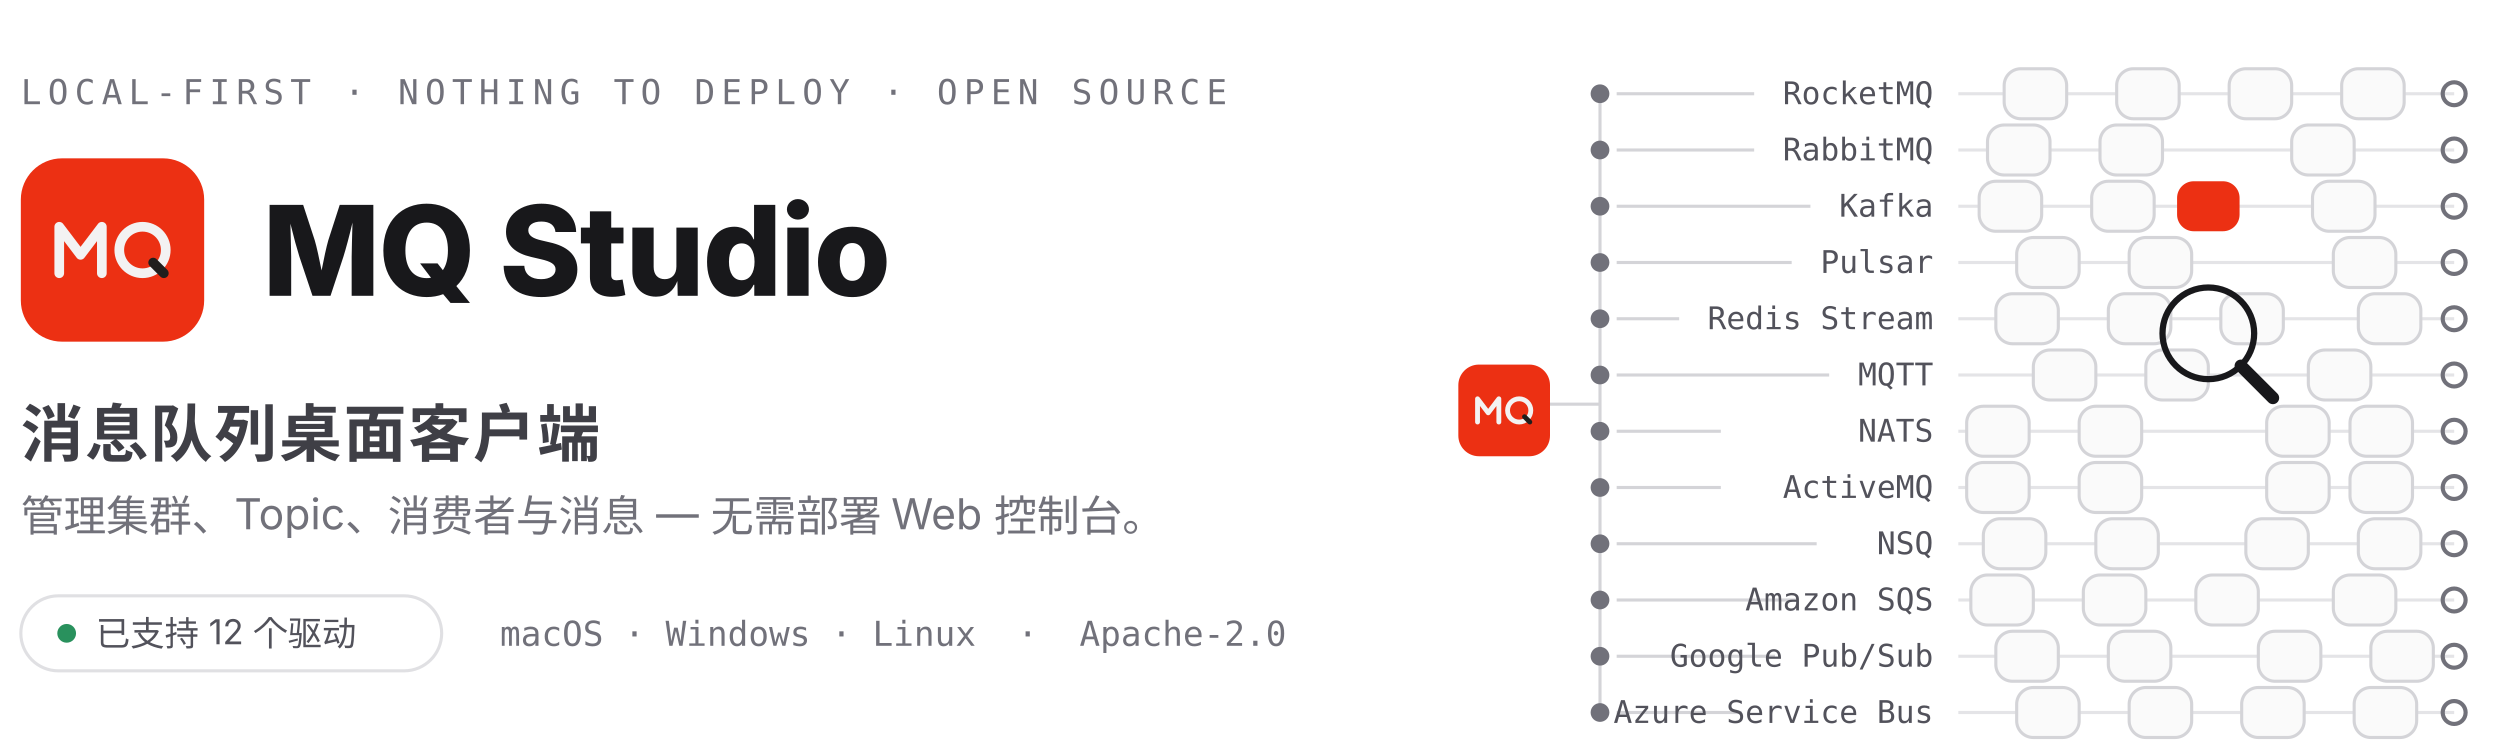
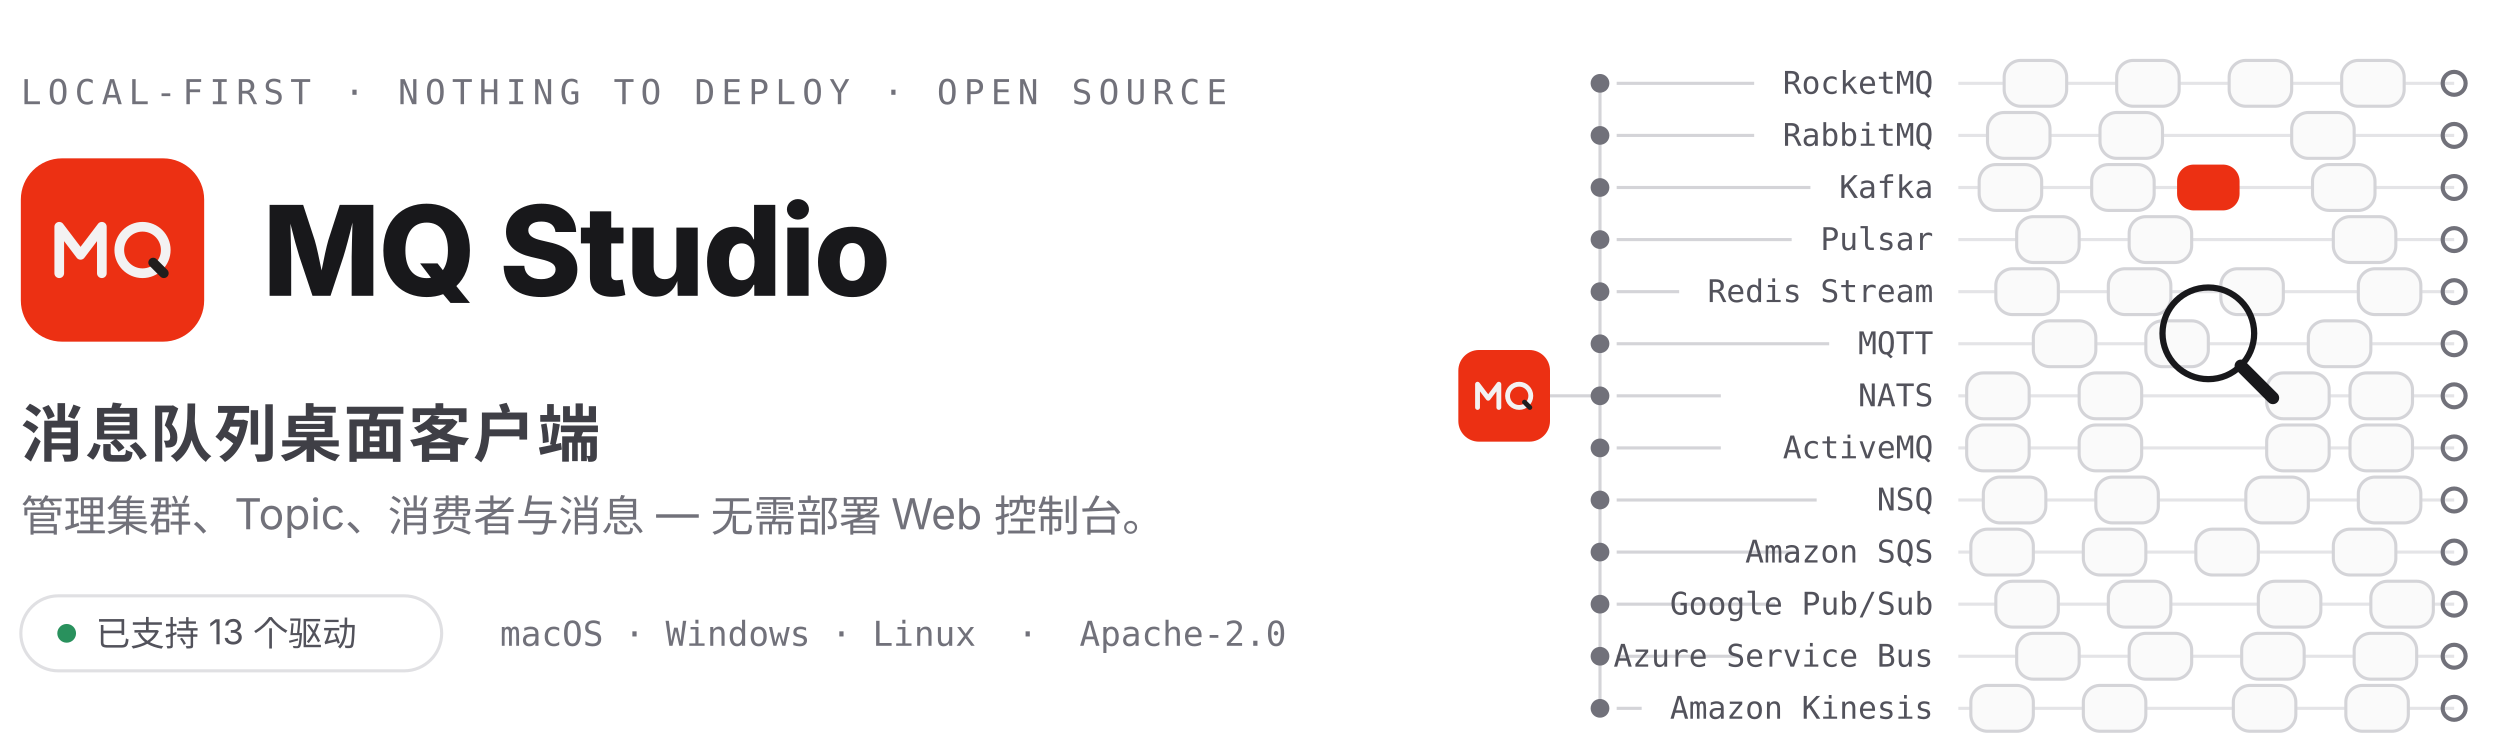
<svg xmlns="http://www.w3.org/2000/svg" width="1200" height="360" viewBox="0 0 1200 360" role="img" aria-labelledby="t d">
  <text x="10" y="50" font-family="ui-monospace,'SF Mono',Menlo,Consolas,monospace" font-size="16.5" letter-spacing="3" fill="#71717A">LOCAL-FIRST · NOTHING TO DEPLOY · OPEN SOURCE</text>
  <g id="lockup">
    <rect x="10" y="76" width="88" height="88" rx="19.8" fill="#EC3013" />
    <g transform="translate(22.86 96.761) scale(0.46478)" fill="none" stroke-width="10">
      <path d="M12 74 L12 26 L34 55 L56 26 L56 74" stroke="#F3F2F2" stroke-linejoin="round" stroke-linecap="round" />
      <circle cx="98" cy="50" r="24" stroke="#F3F2F2" />
      <line x1="109" y1="63" x2="120" y2="74" stroke="#201E1D" stroke-linecap="round" />
    </g>
    <text x="126" y="142" font-family="-apple-system,'PingFang SC','Segoe UI','Microsoft YaHei',system-ui,sans-serif" font-size="60" font-weight="800" letter-spacing="-1" fill="#18181B">MQ Studio</text>
  </g>
  <text x="10" y="219" font-family="-apple-system,'PingFang SC','Segoe UI','Microsoft YaHei',system-ui,sans-serif" font-size="30" font-weight="600" letter-spacing="1" fill="#3F3F46">消息队列桌面客户端</text>
  <text x="10" y="255" font-family="-apple-system,'PingFang SC','Segoe UI','Microsoft YaHei',system-ui,sans-serif" font-size="20.5" fill="#71717A">管理集群、Topic、消费者与消息 — 无需部署 Web 控制台。</text>
  <g id="meta">
    <rect x="10" y="286" width="202" height="36" rx="18" fill="none" stroke="#E0E0E3" stroke-width="1.5" />
    <circle cx="32" cy="304" r="4.5" fill="#29915D" />
-     <text x="46" y="310" font-family="-apple-system,'PingFang SC','Segoe UI','Microsoft YaHei',system-ui,sans-serif" font-size="16.5" fill="#52525B">已支持 12 个驱动</text>
+     <text x="46" y="310" font-family="-apple-system,'PingFang SC','Segoe UI','Microsoft YaHei',system-ui,sans-serif" font-size="16.5" fill="#52525B">已支持 13 个驱动</text>
    <text x="240" y="310" font-family="ui-monospace,'SF Mono',Menlo,Consolas,monospace" font-size="16.5" fill="#71717A">macOS · Windows · Linux  ·  Apache-2.0</text>
  </g>
  <g id="drivers">
-     <rect x="700" y="175" width="44" height="44" rx="9.9" fill="#EC3013" />
-     <g transform="translate(706.43 185.38) scale(0.23239)" fill="none" stroke-width="10">
+     <rect x="700" y="168" width="44" height="44" rx="9.9" fill="#EC3013" />
+     <g transform="translate(706.43 178.38) scale(0.23239)" fill="none" stroke-width="10">
      <path d="M12 74 L12 26 L34 55 L56 26 L56 74" stroke="#F3F2F2" stroke-linejoin="round" stroke-linecap="round" />
      <circle cx="98" cy="50" r="24" stroke="#F3F2F2" />
      <line x1="109" y1="63" x2="120" y2="74" stroke="#201E1D" stroke-linecap="round" />
    </g>
-     <line x1="744" y1="194" x2="768" y2="194" stroke="#D4D4D8" stroke-width="1.5" />
-     <line x1="768" y1="45" x2="768" y2="342" stroke="#D4D4D8" stroke-width="1.5" />
-     <line x1="776" y1="45" x2="842" y2="45" stroke="#D4D4D8" stroke-width="1.5" />
-     <text x="928" y="50" text-anchor="end" font-family="ui-monospace,'SF Mono',Menlo,Consolas,monospace" font-size="15" fill="#52525B">RocketMQ</text>
-     <line x1="940" y1="45" x2="1178" y2="45" stroke="#E4E4E7" stroke-width="1.5" />
-     <circle cx="768" cy="45" r="4.5" fill="#71717A" />
-     <circle cx="1178" cy="45" r="5.5" fill="none" stroke="#71717A" stroke-width="2" />
-     <rect x="962" y="33" width="30" height="24" rx="8" fill="#FAFAFA" stroke="#D4D4D8" stroke-width="1.5" />
-     <rect x="1016" y="33" width="30" height="24" rx="8" fill="#FAFAFA" stroke="#D4D4D8" stroke-width="1.5" />
-     <rect x="1070" y="33" width="30" height="24" rx="8" fill="#FAFAFA" stroke="#D4D4D8" stroke-width="1.5" />
-     <rect x="1124" y="33" width="30" height="24" rx="8" fill="#FAFAFA" stroke="#D4D4D8" stroke-width="1.5" />
-     <line x1="776" y1="72" x2="842" y2="72" stroke="#D4D4D8" stroke-width="1.5" />
-     <text x="928" y="77" text-anchor="end" font-family="ui-monospace,'SF Mono',Menlo,Consolas,monospace" font-size="15" fill="#52525B">RabbitMQ</text>
-     <line x1="940" y1="72" x2="1178" y2="72" stroke="#E4E4E7" stroke-width="1.5" />
-     <circle cx="768" cy="72" r="4.5" fill="#71717A" />
-     <circle cx="1178" cy="72" r="5.5" fill="none" stroke="#71717A" stroke-width="2" />
-     <rect x="954" y="60" width="30" height="24" rx="8" fill="#FAFAFA" stroke="#D4D4D8" stroke-width="1.5" />
-     <rect x="1008" y="60" width="30" height="24" rx="8" fill="#FAFAFA" stroke="#D4D4D8" stroke-width="1.5" />
-     <rect x="1100" y="60" width="30" height="24" rx="8" fill="#FAFAFA" stroke="#D4D4D8" stroke-width="1.5" />
-     <line x1="776" y1="99" x2="869" y2="99" stroke="#D4D4D8" stroke-width="1.5" />
-     <text x="928" y="104" text-anchor="end" font-family="ui-monospace,'SF Mono',Menlo,Consolas,monospace" font-size="15" fill="#52525B">Kafka</text>
-     <line x1="940" y1="99" x2="1178" y2="99" stroke="#E4E4E7" stroke-width="1.5" />
-     <circle cx="768" cy="99" r="4.5" fill="#71717A" />
-     <circle cx="1178" cy="99" r="5.5" fill="none" stroke="#71717A" stroke-width="2" />
-     <rect x="950" y="87" width="30" height="24" rx="8" fill="#FAFAFA" stroke="#D4D4D8" stroke-width="1.5" />
-     <rect x="1004" y="87" width="30" height="24" rx="8" fill="#FAFAFA" stroke="#D4D4D8" stroke-width="1.5" />
-     <rect x="1110" y="87" width="30" height="24" rx="8" fill="#FAFAFA" stroke="#D4D4D8" stroke-width="1.5" />
-     <rect x="1045" y="87" width="30" height="24" rx="8" fill="#EC3013" />
-     <line x1="776" y1="126" x2="860" y2="126" stroke="#D4D4D8" stroke-width="1.5" />
-     <text x="928" y="131" text-anchor="end" font-family="ui-monospace,'SF Mono',Menlo,Consolas,monospace" font-size="15" fill="#52525B">Pulsar</text>
-     <line x1="940" y1="126" x2="1178" y2="126" stroke="#E4E4E7" stroke-width="1.5" />
-     <circle cx="768" cy="126" r="4.5" fill="#71717A" />
-     <circle cx="1178" cy="126" r="5.5" fill="none" stroke="#71717A" stroke-width="2" />
-     <rect x="968" y="114" width="30" height="24" rx="8" fill="#FAFAFA" stroke="#D4D4D8" stroke-width="1.5" />
-     <rect x="1022" y="114" width="30" height="24" rx="8" fill="#FAFAFA" stroke="#D4D4D8" stroke-width="1.5" />
-     <rect x="1120" y="114" width="30" height="24" rx="8" fill="#FAFAFA" stroke="#D4D4D8" stroke-width="1.5" />
-     <line x1="776" y1="153" x2="806" y2="153" stroke="#D4D4D8" stroke-width="1.5" />
-     <text x="928" y="158" text-anchor="end" font-family="ui-monospace,'SF Mono',Menlo,Consolas,monospace" font-size="15" fill="#52525B">Redis Stream</text>
-     <line x1="940" y1="153" x2="1178" y2="153" stroke="#E4E4E7" stroke-width="1.5" />
-     <circle cx="768" cy="153" r="4.5" fill="#71717A" />
-     <circle cx="1178" cy="153" r="5.5" fill="none" stroke="#71717A" stroke-width="2" />
-     <rect x="958" y="141" width="30" height="24" rx="8" fill="#FAFAFA" stroke="#D4D4D8" stroke-width="1.5" />
-     <rect x="1012" y="141" width="30" height="24" rx="8" fill="#FAFAFA" stroke="#D4D4D8" stroke-width="1.5" />
-     <rect x="1066" y="141" width="30" height="24" rx="8" fill="#FAFAFA" stroke="#D4D4D8" stroke-width="1.5" />
-     <rect x="1132" y="141" width="30" height="24" rx="8" fill="#FAFAFA" stroke="#D4D4D8" stroke-width="1.5" />
-     <line x1="776" y1="180" x2="878" y2="180" stroke="#D4D4D8" stroke-width="1.5" />
-     <text x="928" y="185" text-anchor="end" font-family="ui-monospace,'SF Mono',Menlo,Consolas,monospace" font-size="15" fill="#52525B">MQTT</text>
-     <line x1="940" y1="180" x2="1178" y2="180" stroke="#E4E4E7" stroke-width="1.5" />
-     <circle cx="768" cy="180" r="4.5" fill="#71717A" />
-     <circle cx="1178" cy="180" r="5.5" fill="none" stroke="#71717A" stroke-width="2" />
-     <rect x="976" y="168" width="30" height="24" rx="8" fill="#FAFAFA" stroke="#D4D4D8" stroke-width="1.5" />
-     <rect x="1030" y="168" width="30" height="24" rx="8" fill="#FAFAFA" stroke="#D4D4D8" stroke-width="1.5" />
-     <rect x="1108" y="168" width="30" height="24" rx="8" fill="#FAFAFA" stroke="#D4D4D8" stroke-width="1.5" />
-     <line x1="776" y1="207" x2="826" y2="207" stroke="#D4D4D8" stroke-width="1.5" />
-     <text x="928" y="212" text-anchor="end" font-family="ui-monospace,'SF Mono',Menlo,Consolas,monospace" font-size="15" fill="#52525B">NATS</text>
-     <line x1="940" y1="207" x2="1178" y2="207" stroke="#E4E4E7" stroke-width="1.5" />
-     <circle cx="768" cy="207" r="4.5" fill="#71717A" />
-     <circle cx="1178" cy="207" r="5.5" fill="none" stroke="#71717A" stroke-width="2" />
-     <rect x="944" y="195" width="30" height="24" rx="8" fill="#FAFAFA" stroke="#D4D4D8" stroke-width="1.5" />
-     <rect x="998" y="195" width="30" height="24" rx="8" fill="#FAFAFA" stroke="#D4D4D8" stroke-width="1.5" />
-     <rect x="1088" y="195" width="30" height="24" rx="8" fill="#FAFAFA" stroke="#D4D4D8" stroke-width="1.5" />
-     <rect x="1128" y="195" width="30" height="24" rx="8" fill="#FAFAFA" stroke="#D4D4D8" stroke-width="1.5" />
-     <line x1="776" y1="234" x2="826" y2="234" stroke="#D4D4D8" stroke-width="1.5" />
-     <text x="928" y="239" text-anchor="end" font-family="ui-monospace,'SF Mono',Menlo,Consolas,monospace" font-size="15" fill="#52525B">ActiveMQ</text>
-     <line x1="940" y1="234" x2="1178" y2="234" stroke="#E4E4E7" stroke-width="1.5" />
-     <circle cx="768" cy="234" r="4.5" fill="#71717A" />
-     <circle cx="1178" cy="234" r="5.5" fill="none" stroke="#71717A" stroke-width="2" />
-     <rect x="944" y="222" width="30" height="24" rx="8" fill="#FAFAFA" stroke="#D4D4D8" stroke-width="1.5" />
-     <rect x="998" y="222" width="30" height="24" rx="8" fill="#FAFAFA" stroke="#D4D4D8" stroke-width="1.5" />
-     <rect x="1088" y="222" width="30" height="24" rx="8" fill="#FAFAFA" stroke="#D4D4D8" stroke-width="1.5" />
-     <rect x="1128" y="222" width="30" height="24" rx="8" fill="#FAFAFA" stroke="#D4D4D8" stroke-width="1.5" />
-     <line x1="776" y1="261" x2="872" y2="261" stroke="#D4D4D8" stroke-width="1.5" />
-     <text x="928" y="266" text-anchor="end" font-family="ui-monospace,'SF Mono',Menlo,Consolas,monospace" font-size="15" fill="#52525B">NSQ</text>
-     <line x1="940" y1="261" x2="1178" y2="261" stroke="#E4E4E7" stroke-width="1.5" />
-     <circle cx="768" cy="261" r="4.5" fill="#71717A" />
-     <circle cx="1178" cy="261" r="5.5" fill="none" stroke="#71717A" stroke-width="2" />
-     <rect x="952" y="249" width="30" height="24" rx="8" fill="#FAFAFA" stroke="#D4D4D8" stroke-width="1.5" />
-     <rect x="1006" y="249" width="30" height="24" rx="8" fill="#FAFAFA" stroke="#D4D4D8" stroke-width="1.5" />
-     <rect x="1078" y="249" width="30" height="24" rx="8" fill="#FAFAFA" stroke="#D4D4D8" stroke-width="1.5" />
-     <rect x="1132" y="249" width="30" height="24" rx="8" fill="#FAFAFA" stroke="#D4D4D8" stroke-width="1.5" />
-     <line x1="776" y1="288" x2="862" y2="288" stroke="#D4D4D8" stroke-width="1.5" />
-     <text x="928" y="293" text-anchor="end" font-family="ui-monospace,'SF Mono',Menlo,Consolas,monospace" font-size="15" fill="#52525B">Amazon SQS</text>
-     <line x1="940" y1="288" x2="1178" y2="288" stroke="#E4E4E7" stroke-width="1.5" />
-     <circle cx="768" cy="288" r="4.5" fill="#71717A" />
-     <circle cx="1178" cy="288" r="5.5" fill="none" stroke="#71717A" stroke-width="2" />
-     <rect x="946" y="276" width="30" height="24" rx="8" fill="#FAFAFA" stroke="#D4D4D8" stroke-width="1.5" />
-     <rect x="1000" y="276" width="30" height="24" rx="8" fill="#FAFAFA" stroke="#D4D4D8" stroke-width="1.5" />
-     <rect x="1054" y="276" width="30" height="24" rx="8" fill="#FAFAFA" stroke="#D4D4D8" stroke-width="1.5" />
-     <rect x="1120" y="276" width="30" height="24" rx="8" fill="#FAFAFA" stroke="#D4D4D8" stroke-width="1.5" />
-     <line x1="776" y1="315" x2="852" y2="315" stroke="#D4D4D8" stroke-width="1.5" />
-     <text x="928" y="320" text-anchor="end" font-family="ui-monospace,'SF Mono',Menlo,Consolas,monospace" font-size="15" fill="#52525B">Google Pub/Sub</text>
+     <line x1="744" y1="190" x2="768" y2="190" stroke="#D4D4D8" stroke-width="1.5" />
+     <line x1="768" y1="40" x2="768" y2="340" stroke="#D4D4D8" stroke-width="1.5" />
+     <line x1="776" y1="40" x2="842" y2="40" stroke="#D4D4D8" stroke-width="1.5" />
+     <text x="928" y="45" text-anchor="end" font-family="ui-monospace,'SF Mono',Menlo,Consolas,monospace" font-size="15" fill="#52525B">RocketMQ</text>
+     <line x1="940" y1="40" x2="1178" y2="40" stroke="#E4E4E7" stroke-width="1.5" />
+     <circle cx="768" cy="40" r="4.5" fill="#71717A" />
+     <circle cx="1178" cy="40" r="5.5" fill="none" stroke="#71717A" stroke-width="2" />
+     <rect x="962" y="29" width="30" height="22" rx="8" fill="#FAFAFA" stroke="#D4D4D8" stroke-width="1.5" />
+     <rect x="1016" y="29" width="30" height="22" rx="8" fill="#FAFAFA" stroke="#D4D4D8" stroke-width="1.5" />
+     <rect x="1070" y="29" width="30" height="22" rx="8" fill="#FAFAFA" stroke="#D4D4D8" stroke-width="1.5" />
+     <rect x="1124" y="29" width="30" height="22" rx="8" fill="#FAFAFA" stroke="#D4D4D8" stroke-width="1.5" />
+     <line x1="776" y1="65" x2="842" y2="65" stroke="#D4D4D8" stroke-width="1.5" />
+     <text x="928" y="70" text-anchor="end" font-family="ui-monospace,'SF Mono',Menlo,Consolas,monospace" font-size="15" fill="#52525B">RabbitMQ</text>
+     <line x1="940" y1="65" x2="1178" y2="65" stroke="#E4E4E7" stroke-width="1.5" />
+     <circle cx="768" cy="65" r="4.5" fill="#71717A" />
+     <circle cx="1178" cy="65" r="5.5" fill="none" stroke="#71717A" stroke-width="2" />
+     <rect x="954" y="54" width="30" height="22" rx="8" fill="#FAFAFA" stroke="#D4D4D8" stroke-width="1.5" />
+     <rect x="1008" y="54" width="30" height="22" rx="8" fill="#FAFAFA" stroke="#D4D4D8" stroke-width="1.5" />
+     <rect x="1100" y="54" width="30" height="22" rx="8" fill="#FAFAFA" stroke="#D4D4D8" stroke-width="1.5" />
+     <line x1="776" y1="90" x2="869" y2="90" stroke="#D4D4D8" stroke-width="1.5" />
+     <text x="928" y="95" text-anchor="end" font-family="ui-monospace,'SF Mono',Menlo,Consolas,monospace" font-size="15" fill="#52525B">Kafka</text>
+     <line x1="940" y1="90" x2="1178" y2="90" stroke="#E4E4E7" stroke-width="1.5" />
+     <circle cx="768" cy="90" r="4.5" fill="#71717A" />
+     <circle cx="1178" cy="90" r="5.5" fill="none" stroke="#71717A" stroke-width="2" />
+     <rect x="950" y="79" width="30" height="22" rx="8" fill="#FAFAFA" stroke="#D4D4D8" stroke-width="1.5" />
+     <rect x="1004" y="79" width="30" height="22" rx="8" fill="#FAFAFA" stroke="#D4D4D8" stroke-width="1.5" />
+     <rect x="1110" y="79" width="30" height="22" rx="8" fill="#FAFAFA" stroke="#D4D4D8" stroke-width="1.5" />
+     <rect x="1045" y="79" width="30" height="22" rx="8" fill="#EC3013" />
+     <line x1="776" y1="115" x2="860" y2="115" stroke="#D4D4D8" stroke-width="1.5" />
+     <text x="928" y="120" text-anchor="end" font-family="ui-monospace,'SF Mono',Menlo,Consolas,monospace" font-size="15" fill="#52525B">Pulsar</text>
+     <line x1="940" y1="115" x2="1178" y2="115" stroke="#E4E4E7" stroke-width="1.5" />
+     <circle cx="768" cy="115" r="4.5" fill="#71717A" />
+     <circle cx="1178" cy="115" r="5.5" fill="none" stroke="#71717A" stroke-width="2" />
+     <rect x="968" y="104" width="30" height="22" rx="8" fill="#FAFAFA" stroke="#D4D4D8" stroke-width="1.5" />
+     <rect x="1022" y="104" width="30" height="22" rx="8" fill="#FAFAFA" stroke="#D4D4D8" stroke-width="1.5" />
+     <rect x="1120" y="104" width="30" height="22" rx="8" fill="#FAFAFA" stroke="#D4D4D8" stroke-width="1.5" />
+     <line x1="776" y1="140" x2="806" y2="140" stroke="#D4D4D8" stroke-width="1.5" />
+     <text x="928" y="145" text-anchor="end" font-family="ui-monospace,'SF Mono',Menlo,Consolas,monospace" font-size="15" fill="#52525B">Redis Stream</text>
+     <line x1="940" y1="140" x2="1178" y2="140" stroke="#E4E4E7" stroke-width="1.5" />
+     <circle cx="768" cy="140" r="4.5" fill="#71717A" />
+     <circle cx="1178" cy="140" r="5.5" fill="none" stroke="#71717A" stroke-width="2" />
+     <rect x="958" y="129" width="30" height="22" rx="8" fill="#FAFAFA" stroke="#D4D4D8" stroke-width="1.5" />
+     <rect x="1012" y="129" width="30" height="22" rx="8" fill="#FAFAFA" stroke="#D4D4D8" stroke-width="1.5" />
+     <rect x="1066" y="129" width="30" height="22" rx="8" fill="#FAFAFA" stroke="#D4D4D8" stroke-width="1.5" />
+     <rect x="1132" y="129" width="30" height="22" rx="8" fill="#FAFAFA" stroke="#D4D4D8" stroke-width="1.5" />
+     <line x1="776" y1="165" x2="878" y2="165" stroke="#D4D4D8" stroke-width="1.5" />
+     <text x="928" y="170" text-anchor="end" font-family="ui-monospace,'SF Mono',Menlo,Consolas,monospace" font-size="15" fill="#52525B">MQTT</text>
+     <line x1="940" y1="165" x2="1178" y2="165" stroke="#E4E4E7" stroke-width="1.5" />
+     <circle cx="768" cy="165" r="4.5" fill="#71717A" />
+     <circle cx="1178" cy="165" r="5.5" fill="none" stroke="#71717A" stroke-width="2" />
+     <rect x="976" y="154" width="30" height="22" rx="8" fill="#FAFAFA" stroke="#D4D4D8" stroke-width="1.5" />
+     <rect x="1030" y="154" width="30" height="22" rx="8" fill="#FAFAFA" stroke="#D4D4D8" stroke-width="1.5" />
+     <rect x="1108" y="154" width="30" height="22" rx="8" fill="#FAFAFA" stroke="#D4D4D8" stroke-width="1.5" />
+     <line x1="776" y1="190" x2="826" y2="190" stroke="#D4D4D8" stroke-width="1.5" />
+     <text x="928" y="195" text-anchor="end" font-family="ui-monospace,'SF Mono',Menlo,Consolas,monospace" font-size="15" fill="#52525B">NATS</text>
+     <line x1="940" y1="190" x2="1178" y2="190" stroke="#E4E4E7" stroke-width="1.5" />
+     <circle cx="768" cy="190" r="4.5" fill="#71717A" />
+     <circle cx="1178" cy="190" r="5.5" fill="none" stroke="#71717A" stroke-width="2" />
+     <rect x="944" y="179" width="30" height="22" rx="8" fill="#FAFAFA" stroke="#D4D4D8" stroke-width="1.5" />
+     <rect x="998" y="179" width="30" height="22" rx="8" fill="#FAFAFA" stroke="#D4D4D8" stroke-width="1.5" />
+     <rect x="1088" y="179" width="30" height="22" rx="8" fill="#FAFAFA" stroke="#D4D4D8" stroke-width="1.5" />
+     <rect x="1128" y="179" width="30" height="22" rx="8" fill="#FAFAFA" stroke="#D4D4D8" stroke-width="1.5" />
+     <line x1="776" y1="215" x2="826" y2="215" stroke="#D4D4D8" stroke-width="1.5" />
+     <text x="928" y="220" text-anchor="end" font-family="ui-monospace,'SF Mono',Menlo,Consolas,monospace" font-size="15" fill="#52525B">ActiveMQ</text>
+     <line x1="940" y1="215" x2="1178" y2="215" stroke="#E4E4E7" stroke-width="1.5" />
+     <circle cx="768" cy="215" r="4.5" fill="#71717A" />
+     <circle cx="1178" cy="215" r="5.5" fill="none" stroke="#71717A" stroke-width="2" />
+     <rect x="944" y="204" width="30" height="22" rx="8" fill="#FAFAFA" stroke="#D4D4D8" stroke-width="1.5" />
+     <rect x="998" y="204" width="30" height="22" rx="8" fill="#FAFAFA" stroke="#D4D4D8" stroke-width="1.5" />
+     <rect x="1088" y="204" width="30" height="22" rx="8" fill="#FAFAFA" stroke="#D4D4D8" stroke-width="1.5" />
+     <rect x="1128" y="204" width="30" height="22" rx="8" fill="#FAFAFA" stroke="#D4D4D8" stroke-width="1.5" />
+     <line x1="776" y1="240" x2="872" y2="240" stroke="#D4D4D8" stroke-width="1.5" />
+     <text x="928" y="245" text-anchor="end" font-family="ui-monospace,'SF Mono',Menlo,Consolas,monospace" font-size="15" fill="#52525B">NSQ</text>
+     <line x1="940" y1="240" x2="1178" y2="240" stroke="#E4E4E7" stroke-width="1.5" />
+     <circle cx="768" cy="240" r="4.5" fill="#71717A" />
+     <circle cx="1178" cy="240" r="5.5" fill="none" stroke="#71717A" stroke-width="2" />
+     <rect x="952" y="229" width="30" height="22" rx="8" fill="#FAFAFA" stroke="#D4D4D8" stroke-width="1.5" />
+     <rect x="1006" y="229" width="30" height="22" rx="8" fill="#FAFAFA" stroke="#D4D4D8" stroke-width="1.5" />
+     <rect x="1078" y="229" width="30" height="22" rx="8" fill="#FAFAFA" stroke="#D4D4D8" stroke-width="1.5" />
+     <rect x="1132" y="229" width="30" height="22" rx="8" fill="#FAFAFA" stroke="#D4D4D8" stroke-width="1.5" />
+     <line x1="776" y1="265" x2="862" y2="265" stroke="#D4D4D8" stroke-width="1.5" />
+     <text x="928" y="270" text-anchor="end" font-family="ui-monospace,'SF Mono',Menlo,Consolas,monospace" font-size="15" fill="#52525B">Amazon SQS</text>
+     <line x1="940" y1="265" x2="1178" y2="265" stroke="#E4E4E7" stroke-width="1.5" />
+     <circle cx="768" cy="265" r="4.5" fill="#71717A" />
+     <circle cx="1178" cy="265" r="5.5" fill="none" stroke="#71717A" stroke-width="2" />
+     <rect x="946" y="254" width="30" height="22" rx="8" fill="#FAFAFA" stroke="#D4D4D8" stroke-width="1.5" />
+     <rect x="1000" y="254" width="30" height="22" rx="8" fill="#FAFAFA" stroke="#D4D4D8" stroke-width="1.5" />
+     <rect x="1054" y="254" width="30" height="22" rx="8" fill="#FAFAFA" stroke="#D4D4D8" stroke-width="1.5" />
+     <rect x="1120" y="254" width="30" height="22" rx="8" fill="#FAFAFA" stroke="#D4D4D8" stroke-width="1.5" />
+     <line x1="776" y1="290" x2="852" y2="290" stroke="#D4D4D8" stroke-width="1.5" />
+     <text x="928" y="295" text-anchor="end" font-family="ui-monospace,'SF Mono',Menlo,Consolas,monospace" font-size="15" fill="#52525B">Google Pub/Sub</text>
+     <line x1="940" y1="290" x2="1178" y2="290" stroke="#E4E4E7" stroke-width="1.5" />
+     <circle cx="768" cy="290" r="4.5" fill="#71717A" />
+     <circle cx="1178" cy="290" r="5.5" fill="none" stroke="#71717A" stroke-width="2" />
+     <rect x="958" y="279" width="30" height="22" rx="8" fill="#FAFAFA" stroke="#D4D4D8" stroke-width="1.5" />
+     <rect x="1012" y="279" width="30" height="22" rx="8" fill="#FAFAFA" stroke="#D4D4D8" stroke-width="1.5" />
+     <rect x="1084" y="279" width="30" height="22" rx="8" fill="#FAFAFA" stroke="#D4D4D8" stroke-width="1.5" />
+     <rect x="1138" y="279" width="30" height="22" rx="8" fill="#FAFAFA" stroke="#D4D4D8" stroke-width="1.5" />
+     <line x1="776" y1="315" x2="836" y2="315" stroke="#D4D4D8" stroke-width="1.5" />
+     <text x="928" y="320" text-anchor="end" font-family="ui-monospace,'SF Mono',Menlo,Consolas,monospace" font-size="15" fill="#52525B">Azure Service Bus</text>
    <line x1="940" y1="315" x2="1178" y2="315" stroke="#E4E4E7" stroke-width="1.5" />
    <circle cx="768" cy="315" r="4.5" fill="#71717A" />
    <circle cx="1178" cy="315" r="5.5" fill="none" stroke="#71717A" stroke-width="2" />
-     <rect x="958" y="303" width="30" height="24" rx="8" fill="#FAFAFA" stroke="#D4D4D8" stroke-width="1.5" />
-     <rect x="1012" y="303" width="30" height="24" rx="8" fill="#FAFAFA" stroke="#D4D4D8" stroke-width="1.5" />
-     <rect x="1084" y="303" width="30" height="24" rx="8" fill="#FAFAFA" stroke="#D4D4D8" stroke-width="1.5" />
-     <rect x="1138" y="303" width="30" height="24" rx="8" fill="#FAFAFA" stroke="#D4D4D8" stroke-width="1.5" />
-     <line x1="776" y1="342" x2="836" y2="342" stroke="#D4D4D8" stroke-width="1.5" />
-     <text x="928" y="347" text-anchor="end" font-family="ui-monospace,'SF Mono',Menlo,Consolas,monospace" font-size="15" fill="#52525B">Azure Service Bus</text>
-     <line x1="940" y1="342" x2="1178" y2="342" stroke="#E4E4E7" stroke-width="1.5" />
-     <circle cx="768" cy="342" r="4.5" fill="#71717A" />
-     <circle cx="1178" cy="342" r="5.5" fill="none" stroke="#71717A" stroke-width="2" />
-     <rect x="968" y="330" width="30" height="24" rx="8" fill="#FAFAFA" stroke="#D4D4D8" stroke-width="1.5" />
-     <rect x="1022" y="330" width="30" height="24" rx="8" fill="#FAFAFA" stroke="#D4D4D8" stroke-width="1.5" />
-     <rect x="1076" y="330" width="30" height="24" rx="8" fill="#FAFAFA" stroke="#D4D4D8" stroke-width="1.5" />
-     <rect x="1130" y="330" width="30" height="24" rx="8" fill="#FAFAFA" stroke="#D4D4D8" stroke-width="1.5" />
+     <rect x="968" y="304" width="30" height="22" rx="8" fill="#FAFAFA" stroke="#D4D4D8" stroke-width="1.5" />
+     <rect x="1022" y="304" width="30" height="22" rx="8" fill="#FAFAFA" stroke="#D4D4D8" stroke-width="1.5" />
+     <rect x="1076" y="304" width="30" height="22" rx="8" fill="#FAFAFA" stroke="#D4D4D8" stroke-width="1.5" />
+     <rect x="1130" y="304" width="30" height="22" rx="8" fill="#FAFAFA" stroke="#D4D4D8" stroke-width="1.5" />
+     <line x1="776" y1="340" x2="788" y2="340" stroke="#D4D4D8" stroke-width="1.5" />
+     <text x="928" y="345" text-anchor="end" font-family="ui-monospace,'SF Mono',Menlo,Consolas,monospace" font-size="15" fill="#52525B">Amazon Kinesis</text>
+     <line x1="940" y1="340" x2="1178" y2="340" stroke="#E4E4E7" stroke-width="1.5" />
+     <circle cx="768" cy="340" r="4.5" fill="#71717A" />
+     <circle cx="1178" cy="340" r="5.5" fill="none" stroke="#71717A" stroke-width="2" />
+     <rect x="946" y="329" width="30" height="22" rx="8" fill="#FAFAFA" stroke="#D4D4D8" stroke-width="1.5" />
+     <rect x="1000" y="329" width="30" height="22" rx="8" fill="#FAFAFA" stroke="#D4D4D8" stroke-width="1.5" />
+     <rect x="1072" y="329" width="30" height="22" rx="8" fill="#FAFAFA" stroke="#D4D4D8" stroke-width="1.5" />
+     <rect x="1126" y="329" width="30" height="22" rx="8" fill="#FAFAFA" stroke="#D4D4D8" stroke-width="1.5" />
  </g>
  <g id="inspect">
    <circle cx="1060" cy="160" r="22" fill="none" stroke="#18181B" stroke-width="3" />
    <line x1="1075.6" y1="175.6" x2="1091" y2="191" stroke="#18181B" stroke-width="6" stroke-linecap="round" />
  </g>
</svg>
